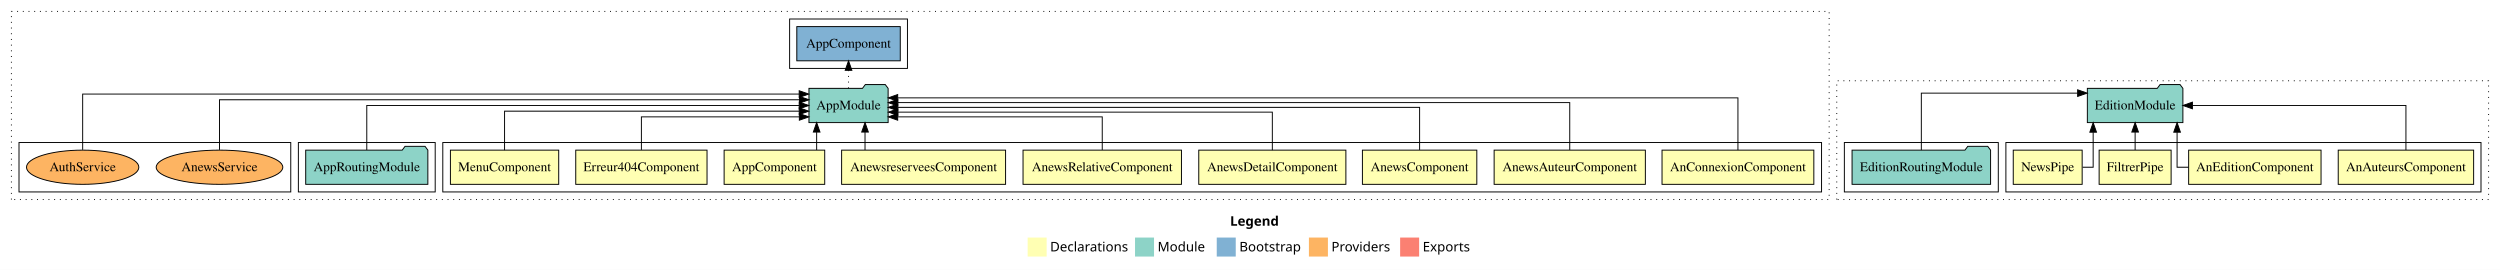
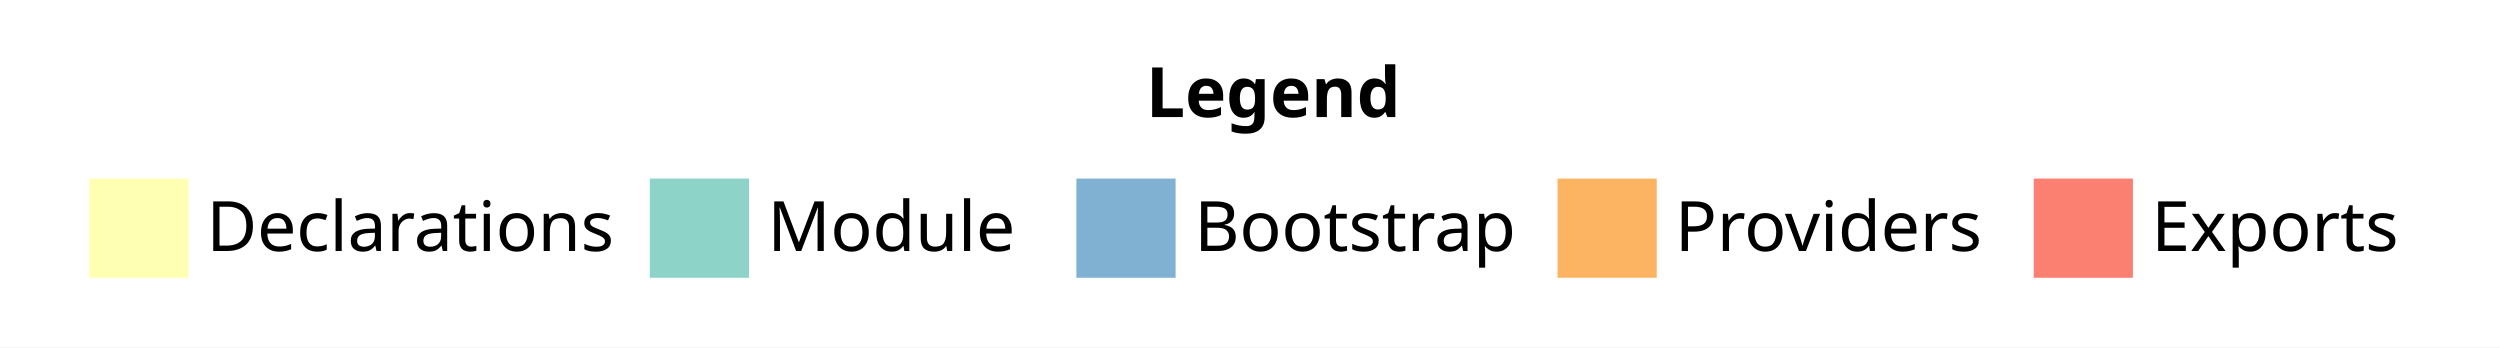
- <svg xmlns="http://www.w3.org/2000/svg" width="2631pt" height="284pt" viewBox="0.00 0.00 2631.00 284.00">
-   <g id="graph0" class="graph" transform="scale(1 1) rotate(0) translate(4 280)">
-     <polygon fill="#ffffff" stroke="transparent" points="-4,4 -4,-280 2627,-280 2627,4 -4,4" />
-     <text text-anchor="start" x="1290.509" y="-42.4" font-family="sans-serif" font-weight="bold" font-size="14.00" fill="#000000">Legend</text>
-     <polygon fill="#ffffb3" stroke="transparent" points="1077.5,-10 1077.5,-30 1097.5,-30 1097.5,-10 1077.5,-10" />
-     <text text-anchor="start" x="1101.129" y="-15.4" font-family="sans-serif" font-size="14.00" fill="#000000">  Declarations</text>
-     <polygon fill="#8dd3c7" stroke="transparent" points="1190.5,-10 1190.5,-30 1210.5,-30 1210.5,-10 1190.5,-10" />
-     <text text-anchor="start" x="1214.225" y="-15.4" font-family="sans-serif" font-size="14.00" fill="#000000">  Module</text>
-     <polygon fill="#80b1d3" stroke="transparent" points="1276.5,-10 1276.5,-30 1296.5,-30 1296.5,-10 1276.5,-10" />
-     <text text-anchor="start" x="1300.281" y="-15.4" font-family="sans-serif" font-size="14.00" fill="#000000">  Bootstrap</text>
-     <polygon fill="#fdb462" stroke="transparent" points="1373.5,-10 1373.5,-30 1393.5,-30 1393.5,-10 1373.5,-10" />
-     <text text-anchor="start" x="1397.173" y="-15.4" font-family="sans-serif" font-size="14.00" fill="#000000">  Providers</text>
-     <polygon fill="#fb8072" stroke="transparent" points="1469.5,-10 1469.5,-30 1489.5,-30 1489.5,-10 1469.5,-10" />
-     <text text-anchor="start" x="1493.226" y="-15.4" font-family="sans-serif" font-size="14.00" fill="#000000">  Exports</text>
-     <g id="clust1" class="cluster">
-       <polygon fill="none" stroke="#000000" stroke-dasharray="1,5" points="8,-70 8,-268 1921,-268 1921,-70 8,-70" />
-     </g>
-     <g id="clust2" class="cluster">
-       <polygon fill="none" stroke="#000000" points="462,-78 462,-130 1913,-130 1913,-78 462,-78" />
-     </g>
-     <g id="clust12" class="cluster">
-       <polygon fill="none" stroke="#000000" points="310,-78 310,-130 454,-130 454,-78 310,-78" />
-     </g>
-     <g id="clust14" class="cluster">
-       <polygon fill="none" stroke="#000000" points="827,-208 827,-260 951,-260 951,-208 827,-208" />
-     </g>
-     <g id="clust15" class="cluster">
-       <polygon fill="none" stroke="#000000" points="16,-78 16,-130 302,-130 302,-78 16,-78" />
-     </g>
-     <g id="clust22" class="cluster">
-       <polygon fill="none" stroke="#000000" stroke-dasharray="1,5" points="1929,-70 1929,-195 2615,-195 2615,-70 1929,-70" />
-     </g>
-     <g id="clust23" class="cluster">
-       <polygon fill="none" stroke="#000000" points="2107,-78 2107,-130 2607,-130 2607,-78 2107,-78" />
-     </g>
-     <g id="clust28" class="cluster">
-       <polygon fill="none" stroke="#000000" points="1937,-78 1937,-130 2099,-130 2099,-78 1937,-78" />
-     </g>
-     <g id="node1" class="node">
-       <polygon fill="#ffffb3" stroke="#000000" points="1904.881,-122 1745.119,-122 1745.119,-86 1904.881,-86 1904.881,-122" />
-       <text text-anchor="middle" x="1825" y="-99.8" font-family="Times,serif" font-size="14.00" fill="#000000">AnConnexionComponent</text>
-     </g>
-     <g id="node10" class="node">
-       <polygon fill="#8dd3c7" stroke="#000000" points="930.657,-187 927.657,-191 906.657,-191 903.657,-187 847.343,-187 847.343,-151 930.657,-151 930.657,-187" />
-       <text text-anchor="middle" x="889" y="-164.8" font-family="Times,serif" font-size="14.00" fill="#000000">AppModule</text>
-     </g>
-     <g id="edge1" class="edge">
-       <path fill="none" stroke="#000000" d="M1825,-122.045C1825,-143.662 1825,-177 1825,-177 1825,-177 940.731,-177 940.731,-177" />
-       <polygon fill="#000000" stroke="#000000" points="940.731,-173.5 930.731,-177 940.731,-180.5 940.731,-173.5" />
-     </g>
-     <g id="node2" class="node">
-       <polygon fill="#ffffb3" stroke="#000000" points="1727.577,-122 1568.423,-122 1568.423,-86 1727.577,-86 1727.577,-122" />
-       <text text-anchor="middle" x="1648" y="-99.8" font-family="Times,serif" font-size="14.00" fill="#000000">AnewsAuteurComponent</text>
-     </g>
-     <g id="edge2" class="edge">
-       <path fill="none" stroke="#000000" d="M1648,-122.223C1648,-142.365 1648,-172 1648,-172 1648,-172 940.888,-172 940.888,-172" />
-       <polygon fill="#000000" stroke="#000000" points="940.888,-168.5 930.888,-172 940.888,-175.5 940.888,-168.5" />
-     </g>
-     <g id="node3" class="node">
-       <polygon fill="#ffffb3" stroke="#000000" points="1550.205,-122 1429.795,-122 1429.795,-86 1550.205,-86 1550.205,-122" />
-       <text text-anchor="middle" x="1490" y="-99.8" font-family="Times,serif" font-size="14.00" fill="#000000">AnewsComponent</text>
-     </g>
-     <g id="edge3" class="edge">
-       <path fill="none" stroke="#000000" d="M1490,-122.222C1490,-140.828 1490,-167 1490,-167 1490,-167 940.784,-167 940.784,-167" />
-       <polygon fill="#000000" stroke="#000000" points="940.784,-163.5 930.784,-167 940.784,-170.5 940.784,-163.5" />
-     </g>
-     <g id="node4" class="node">
-       <polygon fill="#ffffb3" stroke="#000000" points="1412.413,-122 1257.587,-122 1257.587,-86 1412.413,-86 1412.413,-122" />
-       <text text-anchor="middle" x="1335" y="-99.8" font-family="Times,serif" font-size="14.00" fill="#000000">AnewsDetailComponent</text>
-     </g>
-     <g id="edge4" class="edge">
-       <path fill="none" stroke="#000000" d="M1335,-122.034C1335,-139.06 1335,-162 1335,-162 1335,-162 940.959,-162 940.959,-162" />
-       <polygon fill="#000000" stroke="#000000" points="940.959,-158.5 930.959,-162 940.959,-165.5 940.959,-158.5" />
-     </g>
-     <g id="node5" class="node">
-       <polygon fill="#ffffb3" stroke="#000000" points="1239.357,-122 1072.643,-122 1072.643,-86 1239.357,-86 1239.357,-122" />
-       <text text-anchor="middle" x="1156" y="-99.8" font-family="Times,serif" font-size="14.00" fill="#000000">AnewsRelativeComponent</text>
-     </g>
-     <g id="edge5" class="edge">
-       <path fill="none" stroke="#000000" d="M1156,-122.24C1156,-137.571 1156,-157 1156,-157 1156,-157 940.719,-157 940.719,-157" />
-       <polygon fill="#000000" stroke="#000000" points="940.719,-153.5 930.719,-157 940.719,-160.5 940.719,-153.5" />
-     </g>
-     <g id="node6" class="node">
-       <polygon fill="#ffffb3" stroke="#000000" points="1054.274,-122 881.726,-122 881.726,-86 1054.274,-86 1054.274,-122" />
-       <text text-anchor="middle" x="968" y="-99.8" font-family="Times,serif" font-size="14.00" fill="#000000">AnewsreserveesComponent</text>
-     </g>
-     <g id="edge6" class="edge">
-       <path fill="none" stroke="#000000" d="M906.346,-122.106C906.346,-122.106 906.346,-140.991 906.346,-140.991" />
-       <polygon fill="#000000" stroke="#000000" points="902.846,-140.991 906.346,-150.991 909.846,-140.991 902.846,-140.991" />
-     </g>
-     <g id="node7" class="node">
-       <polygon fill="#ffffb3" stroke="#000000" points="863.94,-122 758.06,-122 758.06,-86 863.94,-86 863.94,-122" />
-       <text text-anchor="middle" x="811" y="-99.8" font-family="Times,serif" font-size="14.00" fill="#000000">AppComponent</text>
-     </g>
-     <g id="edge7" class="edge">
-       <path fill="none" stroke="#000000" d="M855.446,-122.106C855.446,-122.106 855.446,-140.991 855.446,-140.991" />
-       <polygon fill="#000000" stroke="#000000" points="851.946,-140.991 855.446,-150.991 858.946,-140.991 851.946,-140.991" />
-     </g>
-     <g id="node8" class="node">
-       <polygon fill="#ffffb3" stroke="#000000" points="740.081,-122 601.919,-122 601.919,-86 740.081,-86 740.081,-122" />
-       <text text-anchor="middle" x="671" y="-99.8" font-family="Times,serif" font-size="14.00" fill="#000000">Erreur404Component</text>
-     </g>
-     <g id="edge8" class="edge">
-       <path fill="none" stroke="#000000" d="M671,-122.24C671,-137.571 671,-157 671,-157 671,-157 837.225,-157 837.225,-157" />
-       <polygon fill="#000000" stroke="#000000" points="837.225,-160.5 847.225,-157 837.225,-153.5 837.225,-160.5" />
-     </g>
-     <g id="node9" class="node">
-       <polygon fill="#ffffb3" stroke="#000000" points="583.992,-122 470.008,-122 470.008,-86 583.992,-86 583.992,-122" />
-       <text text-anchor="middle" x="527" y="-99.8" font-family="Times,serif" font-size="14.00" fill="#000000">MenuComponent</text>
-     </g>
-     <g id="edge9" class="edge">
-       <path fill="none" stroke="#000000" d="M527,-122.022C527,-139.373 527,-163 527,-163 527,-163 837.12,-163 837.12,-163" />
-       <polygon fill="#000000" stroke="#000000" points="837.12,-166.5 847.12,-163 837.12,-159.5 837.12,-166.5" />
-     </g>
-     <g id="node12" class="node">
-       <polygon fill="#80b1d3" stroke="#000000" points="943.439,-252 834.561,-252 834.561,-216 943.439,-216 943.439,-252" />
-       <text text-anchor="middle" x="889" y="-229.8" font-family="Times,serif" font-size="14.00" fill="#000000">AppComponent </text>
-     </g>
-     <g id="edge11" class="edge">
-       <path fill="none" stroke="#000000" stroke-dasharray="1,5" d="M889,-187.106C889,-187.106 889,-205.991 889,-205.991" />
-       <polygon fill="#000000" stroke="#000000" points="885.5,-205.991 889,-215.991 892.5,-205.991 885.5,-205.991" />
-     </g>
-     <g id="node11" class="node">
-       <polygon fill="#8dd3c7" stroke="#000000" points="446.274,-122 443.274,-126 422.274,-126 419.274,-122 317.726,-122 317.726,-86 446.274,-86 446.274,-122" />
-       <text text-anchor="middle" x="382" y="-99.8" font-family="Times,serif" font-size="14.00" fill="#000000">AppRoutingModule</text>
-     </g>
-     <g id="edge10" class="edge">
-       <path fill="none" stroke="#000000" d="M382,-122.106C382,-141.339 382,-169 382,-169 382,-169 837.079,-169 837.079,-169" />
-       <polygon fill="#000000" stroke="#000000" points="837.079,-172.5 847.079,-169 837.079,-165.5 837.079,-172.5" />
-     </g>
-     <g id="node13" class="node">
-       <ellipse fill="#fdb462" stroke="#000000" cx="227" cy="-104" rx="66.611" ry="18" />
-       <text text-anchor="middle" x="227" y="-99.8" font-family="Times,serif" font-size="14.00" fill="#000000">AnewsService</text>
-     </g>
-     <g id="edge12" class="edge">
-       <path fill="none" stroke="#000000" d="M227,-122.284C227,-143.321 227,-175 227,-175 227,-175 837.338,-175 837.338,-175" />
-       <polygon fill="#000000" stroke="#000000" points="837.338,-178.5 847.338,-175 837.338,-171.5 837.338,-178.5" />
-     </g>
-     <g id="node14" class="node">
-       <ellipse fill="#fdb462" stroke="#000000" cx="83" cy="-104" rx="59.108" ry="18" />
-       <text text-anchor="middle" x="83" y="-99.8" font-family="Times,serif" font-size="14.00" fill="#000000">AuthService</text>
-     </g>
-     <g id="edge13" class="edge">
-       <path fill="none" stroke="#000000" d="M83,-122.248C83,-145.018 83,-181 83,-181 83,-181 837.082,-181 837.082,-181" />
-       <polygon fill="#000000" stroke="#000000" points="837.082,-184.5 847.082,-181 837.082,-177.5 837.082,-184.5" />
-     </g>
-     <g id="node15" class="node">
-       <polygon fill="#ffffb3" stroke="#000000" points="2599.256,-122 2456.744,-122 2456.744,-86 2599.256,-86 2599.256,-122" />
-       <text text-anchor="middle" x="2528" y="-99.8" font-family="Times,serif" font-size="14.00" fill="#000000">AnAuteursComponent</text>
-     </g>
-     <g id="node19" class="node">
-       <polygon fill="#8dd3c7" stroke="#000000" points="2293.274,-187 2290.274,-191 2269.274,-191 2266.274,-187 2192.726,-187 2192.726,-151 2293.274,-151 2293.274,-187" />
-       <text text-anchor="middle" x="2243" y="-164.8" font-family="Times,serif" font-size="14.00" fill="#000000">EditionModule</text>
-     </g>
-     <g id="edge14" class="edge">
-       <path fill="none" stroke="#000000" d="M2528,-122.106C2528,-141.339 2528,-169 2528,-169 2528,-169 2303.296,-169 2303.296,-169" />
-       <polygon fill="#000000" stroke="#000000" points="2303.296,-165.5 2293.296,-169 2303.296,-172.5 2303.296,-165.5" />
-     </g>
-     <g id="node16" class="node">
-       <polygon fill="#ffffb3" stroke="#000000" points="2438.664,-122 2299.336,-122 2299.336,-86 2438.664,-86 2438.664,-122" />
-       <text text-anchor="middle" x="2369" y="-99.8" font-family="Times,serif" font-size="14.00" fill="#000000">AnEditionComponent</text>
-     </g>
-     <g id="edge15" class="edge">
-       <path fill="none" stroke="#000000" d="M2299.238,-104C2291.963,-104 2287.163,-104 2287.163,-104 2287.163,-104 2287.163,-140.894 2287.163,-140.894" />
-       <polygon fill="#000000" stroke="#000000" points="2283.663,-140.894 2287.163,-150.894 2290.663,-140.894 2283.663,-140.894" />
-     </g>
-     <g id="node17" class="node">
-       <polygon fill="#ffffb3" stroke="#000000" points="2280.878,-122 2205.122,-122 2205.122,-86 2280.878,-86 2280.878,-122" />
-       <text text-anchor="middle" x="2243" y="-99.8" font-family="Times,serif" font-size="14.00" fill="#000000">FiltrerPipe</text>
-     </g>
-     <g id="edge16" class="edge">
-       <path fill="none" stroke="#000000" d="M2243,-122.106C2243,-122.106 2243,-140.991 2243,-140.991" />
-       <polygon fill="#000000" stroke="#000000" points="2239.5,-140.991 2243,-150.991 2246.5,-140.991 2239.5,-140.991" />
-     </g>
-     <g id="node18" class="node">
-       <polygon fill="#ffffb3" stroke="#000000" points="2187.261,-122 2114.739,-122 2114.739,-86 2187.261,-86 2187.261,-122" />
-       <text text-anchor="middle" x="2151" y="-99.8" font-family="Times,serif" font-size="14.00" fill="#000000">NewsPipe</text>
-     </g>
-     <g id="edge17" class="edge">
-       <path fill="none" stroke="#000000" d="M2187.742,-104C2194.165,-104 2198.837,-104 2198.837,-104 2198.837,-104 2198.837,-140.894 2198.837,-140.894" />
-       <polygon fill="#000000" stroke="#000000" points="2195.337,-140.894 2198.837,-150.894 2202.337,-140.894 2195.337,-140.894" />
-     </g>
-     <g id="node20" class="node">
-       <polygon fill="#8dd3c7" stroke="#000000" points="2090.892,-122 2087.892,-126 2066.892,-126 2063.892,-122 1945.108,-122 1945.108,-86 2090.892,-86 2090.892,-122" />
-       <text text-anchor="middle" x="2018" y="-99.8" font-family="Times,serif" font-size="14.00" fill="#000000">EditionRoutingModule</text>
-     </g>
-     <g id="edge18" class="edge">
-       <path fill="none" stroke="#000000" d="M2018,-122.091C2018,-145.133 2018,-182 2018,-182 2018,-182 2182.506,-182 2182.506,-182" />
-       <polygon fill="#000000" stroke="#000000" points="2182.506,-185.5 2192.506,-182 2182.506,-178.5 2182.506,-185.5" />
-     </g>
+ <svg xmlns="http://www.w3.org/2000/svg" width="504pt" height="70pt" viewBox="0.00 0.00 504.00 70.00">
+   <g id="graph0" class="graph" transform="scale(1 1) rotate(0) translate(4 66)">
+     <polygon fill="#ffffff" stroke="transparent" points="-4,4 -4,-66 500,-66 500,4 -4,4" />
+     <text text-anchor="start" x="227.009" y="-42.4" font-family="sans-serif" font-weight="bold" font-size="14.00" fill="#000000">Legend</text>
+     <polygon fill="#ffffb3" stroke="transparent" points="14,-10 14,-30 34,-30 34,-10 14,-10" />
+     <text text-anchor="start" x="37.629" y="-15.4" font-family="sans-serif" font-size="14.00" fill="#000000">  Declarations</text>
+     <polygon fill="#8dd3c7" stroke="transparent" points="127,-10 127,-30 147,-30 147,-10 127,-10" />
+     <text text-anchor="start" x="150.725" y="-15.4" font-family="sans-serif" font-size="14.00" fill="#000000">  Module</text>
+     <polygon fill="#80b1d3" stroke="transparent" points="213,-10 213,-30 233,-30 233,-10 213,-10" />
+     <text text-anchor="start" x="236.781" y="-15.4" font-family="sans-serif" font-size="14.00" fill="#000000">  Bootstrap</text>
+     <polygon fill="#fdb462" stroke="transparent" points="310,-10 310,-30 330,-30 330,-10 310,-10" />
+     <text text-anchor="start" x="333.673" y="-15.4" font-family="sans-serif" font-size="14.00" fill="#000000">  Providers</text>
+     <polygon fill="#fb8072" stroke="transparent" points="406,-10 406,-30 426,-30 426,-10 406,-10" />
+     <text text-anchor="start" x="429.726" y="-15.4" font-family="sans-serif" font-size="14.00" fill="#000000">  Exports</text>
  </g>
</svg>
